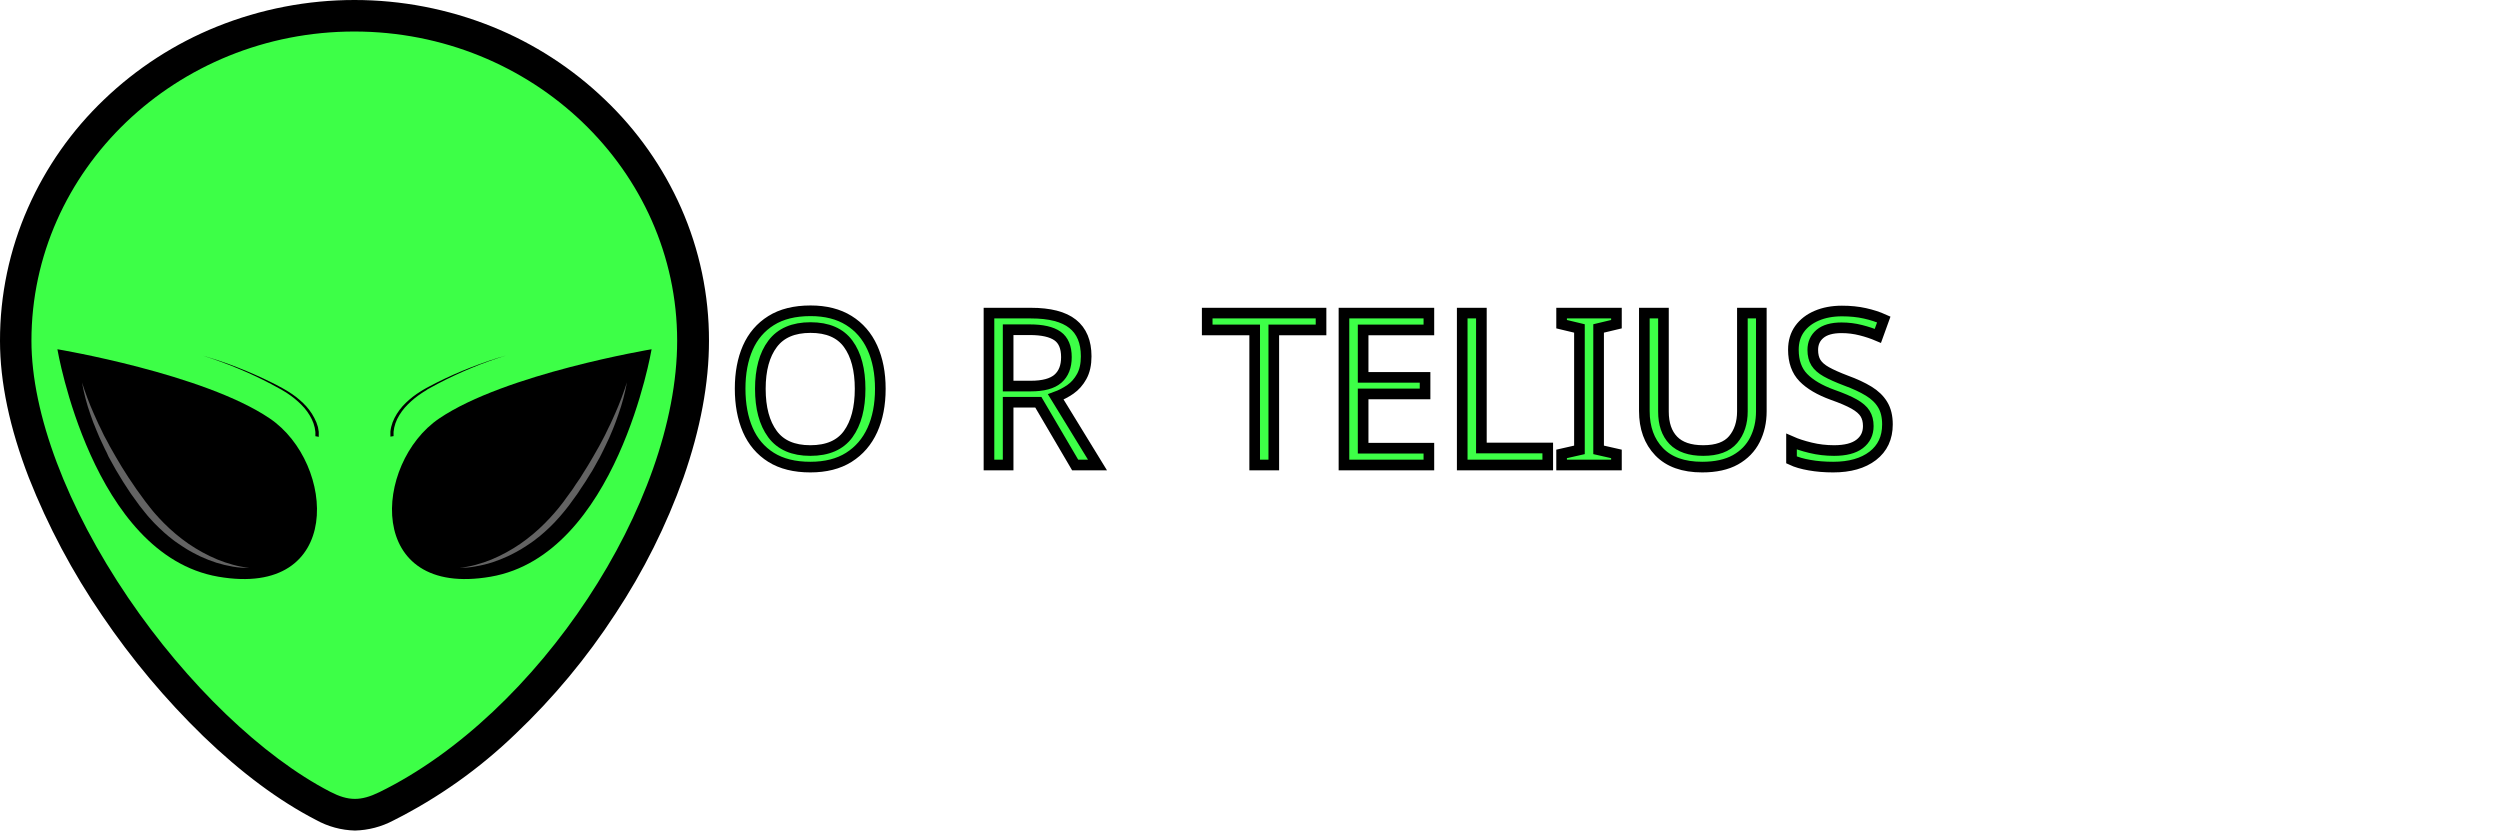
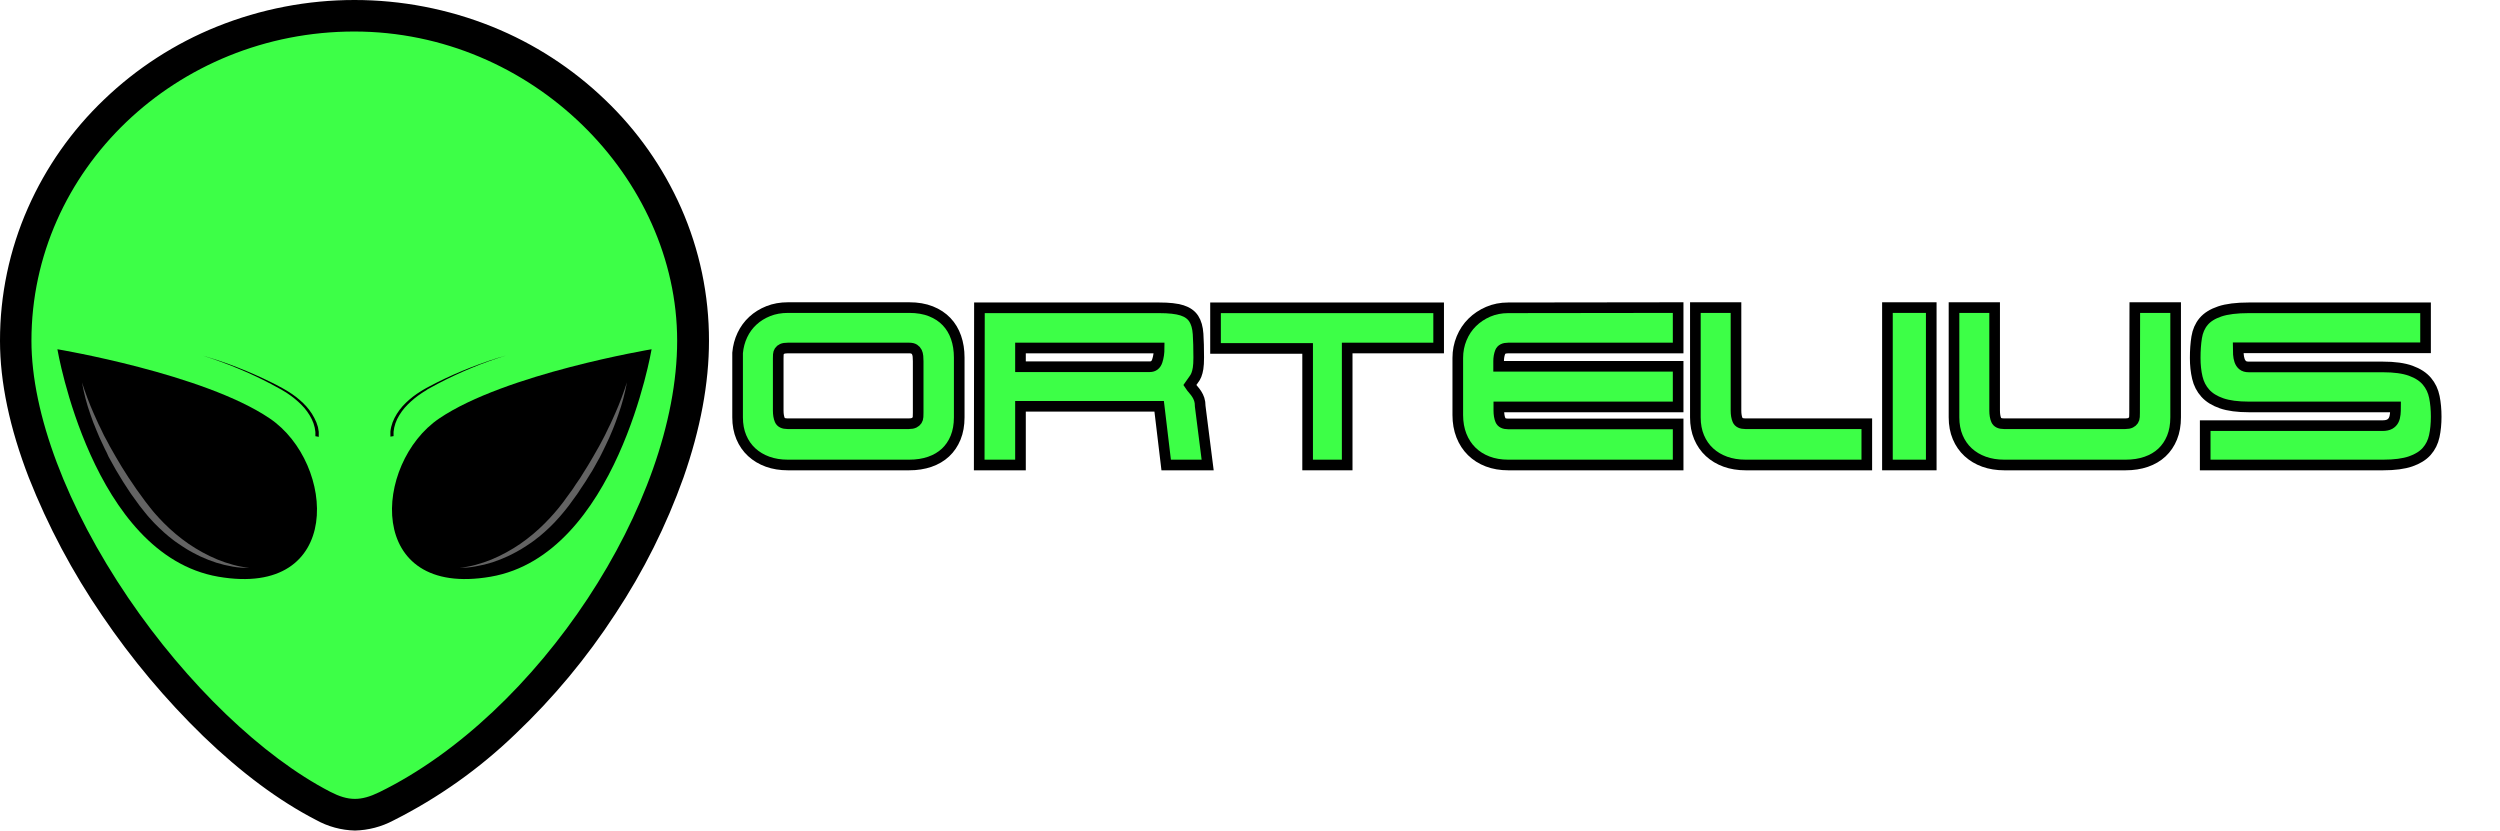
- <svg xmlns="http://www.w3.org/2000/svg" viewBox="0 0 705.23 234.29">
+ <svg xmlns="http://www.w3.org/2000/svg" id="Layer_1" data-name="Layer 1" viewBox="0 0 705.23 234.29">
  <defs>
-     <style>.cls-1,.cls-3{fill:#3dff47;}.cls-2{fill:#636363;}.cls-3{font-size:60px;stroke:#000;stroke-miterlimit:10;stroke-width:3px;font-family:Terminator;}.cls-4{letter-spacing:-0.01em;}</style>
+     <style>
+       .cls-1 {
+         isolation: isolate;
+       }
+ 
+       .cls-2 {
+         fill: none;
+         stroke: #000;
+         stroke-miterlimit: 10;
+         stroke-width: 3px;
+       }
+ 
+       .cls-3 {
+         fill: #636363;
+       }
+ 
+       .cls-4 {
+         fill: #3dff47;
+       }
+     </style>
  </defs>
  <g id="Layer_2" data-name="Layer 2">
-     <path class="cls-1" d="M197.41,98c0,46.78-39.67,108.42-86.51,131.33-6.21,3-11.14,3.32-17.85-.14-40.78-21-86.73-85-86.73-131.19,0-50.64,42.78-91.69,95.55-91.69S197.41,47.32,197.41,98Z" transform="translate(-1.87 -1.83)" />
-     <path d="M102,236.12a23.82,23.82,0,0,1-11-3c-10.41-5.37-21.11-13.32-31.81-23.64a218,218,0,0,1-28.5-34A196.42,196.42,0,0,1,10,136.57C4.6,122.61,1.87,109.63,1.87,98A92.38,92.38,0,0,1,9.76,60.47,95.72,95.72,0,0,1,31.23,29.91,99.94,99.94,0,0,1,63,9.36a104.06,104.06,0,0,1,77.73,0,100,100,0,0,1,31.78,20.57A95.65,95.65,0,0,1,194,60.47,92.38,92.38,0,0,1,201.87,98c0,11.94-2.42,24.89-7.18,38.5A178.83,178.83,0,0,1,175.45,175a188.19,188.19,0,0,1-28.21,33.91,140.56,140.56,0,0,1-34.38,24.36A24.41,24.41,0,0,1,102,236.12Zm-.16-225.4c-50.23,0-91.1,39.14-91.1,87.24,0,20.55,10,47,27.3,72.51,16.6,24.41,37.91,44.86,57,54.72,5.11,2.64,8.6,2.66,13.85.1,44.76-21.9,84-81.39,84-127.33,0-48.1-40.87-87.24-91.1-87.24Z" transform="translate(-1.87 -1.83)" />
-     <path d="M185.68,100.35s-9.81,58-45.38,64.16-33.17-32-14.54-44.63S185.68,100.35,185.68,100.35Z" transform="translate(-1.87 -1.83)" />
-     <path class="cls-2" d="M131.59,162a19.93,19.93,0,0,0,2.3-.34c.76-.14,1.52-.31,2.26-.52a37.59,37.59,0,0,0,4.38-1.48,42.7,42.7,0,0,0,4.16-2c1.34-.73,2.65-1.53,3.91-2.39a49.4,49.4,0,0,0,7-5.87c.27-.26.53-.55.79-.83l.4-.41.2-.2.19-.22.77-.85c.13-.15.26-.28.38-.43l.37-.44.74-.88.71-.9.71-.91.67-.94,1.37-1.87.34-.46.33-.48.65-1,1.31-1.91,1.24-2,.63-1,.3-.49.3-.5,1.18-2c.2-.33.39-.67.57-1l.57-1,.57-1c.19-.34.36-.68.54-1l1.08-2.06,1-2.08c.18-.34.34-.7.5-1l.49-1.06c.33-.7.63-1.41.94-2.11a84.62,84.62,0,0,0,3.29-8.71,56.81,56.81,0,0,1-2.41,9.06c-.26.74-.5,1.48-.79,2.21l-.42,1.09c-.14.37-.28.74-.44,1.1l-.92,2.16c-.32.71-.65,1.42-1,2.13-.17.36-.33.72-.51,1.06l-.52,1.06-.53,1.05c-.18.35-.35.7-.55,1l-1.14,2.06-.29.51c-.09.18-.19.35-.29.51l-.64,1-1.23,2-1.3,1.94-.65,1-.33.49-.34.48-1.39,1.91-.69.95-.73.93c-.25.31-.49.63-.75.93l-.76.9-.39.45-.4.44-.79.87-.2.22-.21.21-.42.43-.84.83-.87.81-.44.4-.45.39q-.45.41-.9.78l-.94.73a3.92,3.92,0,0,1-.46.37l-.48.35c-.32.24-.63.48-1,.7l-1,.67c-.32.22-.66.42-1,.63l-.5.32-.53.29-.52.3-.26.15-.26.13-1.06.56-1.05.51a39.58,39.58,0,0,1-4.41,1.74,32.65,32.65,0,0,1-4.59,1.11A21.52,21.52,0,0,1,131.59,162Z" transform="translate(-1.87 -1.83)" />
-     <path d="M112,125c0-.07,0-.13,0-.19v-.53a5.32,5.32,0,0,1,0-.69,9.07,9.07,0,0,1,.23-1.35,11.42,11.42,0,0,1,.94-2.52,16.06,16.06,0,0,1,3.19-4.26,24.17,24.17,0,0,1,4.18-3.23l.56-.35c.19-.12.38-.22.57-.33l.57-.32.58-.31c.78-.41,1.54-.83,2.33-1.21q4.68-2.34,9.56-4.24c1.63-.64,3.27-1.23,4.91-1.8s3.32-1.09,5-1.56c-1.66.5-3.31,1.07-5,1.67s-3.26,1.22-4.86,1.9q-4.83,2-9.45,4.43c-.77.4-1.53.83-2.29,1.25l-.56.31L122,112c-.19.11-.38.21-.56.33l-.54.35a24.65,24.65,0,0,0-4,3.25,15.56,15.56,0,0,0-3,4.13,11.09,11.09,0,0,0-.82,2.37,10.46,10.46,0,0,0-.19,1.23c0,.21,0,.42,0,.62v.45a.25.25,0,0,0,0,.13Z" transform="translate(-1.87 -1.83)" />
-     <path d="M18.06,100.35s9.81,58,45.38,64.16,33.17-32,14.54-44.63S18.06,100.35,18.06,100.35Z" transform="translate(-1.87 -1.83)" />
-     <path class="cls-2" d="M72.16,162a22.21,22.21,0,0,1-4.68-.34,34.44,34.44,0,0,1-4.59-1.1,38.56,38.56,0,0,1-4.4-1.72l-1.06-.52-1.06-.55-.26-.14-.26-.15-.53-.29-.52-.3-.5-.31-1-.64-1-.67c-.33-.21-.64-.46-1-.69l-.48-.36c-.16-.11-.31-.24-.46-.36l-.94-.74c-.3-.27-.6-.53-.9-.77l-.45-.39-.43-.41-.87-.8c-.29-.27-.57-.56-.85-.84l-.42-.42-.2-.21-.21-.22-.8-.88-.4-.43-.39-.45-.75-.92c-.27-.3-.49-.62-.74-.93l-.74-.93-.69-.95-1.38-1.91-.35-.48-.32-.48-.66-1-1.3-2-1.21-2-.61-1c-.11-.17-.2-.34-.3-.51l-.28-.51-1.15-2.06c-.19-.34-.36-.69-.55-1L32,129.56l-.53-1.05c-.18-.35-.34-.71-.5-1.06q-.51-1.07-1-2.13l-.92-2.17c-.16-.36-.29-.72-.43-1.09L28.18,121c-.29-.73-.53-1.47-.79-2.21A56.78,56.78,0,0,1,25,109.7a83.69,83.69,0,0,0,3.28,8.71c.31.71.61,1.42.95,2.11l.48,1.06.5,1,1,2.09,1.08,2c.18.34.34.69.52,1l.57,1,.57,1c.19.33.36.67.57,1l1.19,2,.29.5.3.49.63,1,1.24,1.95,1.3,1.91.67,1c.11.16.21.32.33.48l.34.46,1.36,1.87.68.94.71.91.7.9L45,146l.37.44c.12.15.26.28.38.43l.77.85.19.22.19.2.4.41c.27.27.53.56.79.83a50,50,0,0,0,7,5.87c1.27.86,2.57,1.66,3.92,2.4a45.08,45.08,0,0,0,4.16,2,35.8,35.8,0,0,0,4.38,1.48c.74.21,1.5.38,2.26.53A22.34,22.34,0,0,0,72.16,162Z" transform="translate(-1.87 -1.83)" />
-     <path d="M90.84,124.88a.59.59,0,0,0,0-.13v-.45c0-.2,0-.41,0-.61a10.31,10.31,0,0,0-.19-1.24,10.59,10.59,0,0,0-.83-2.37A15.19,15.19,0,0,0,86.88,116a24.5,24.5,0,0,0-4-3.25l-.55-.35c-.18-.12-.37-.22-.55-.33l-.56-.34-.57-.31c-.76-.42-1.51-.85-2.29-1.25q-4.6-2.43-9.44-4.43c-1.61-.68-3.23-1.3-4.87-1.9s-3.28-1.17-4.95-1.67c1.68.47,3.34,1,5,1.56s3.29,1.16,4.91,1.8q4.88,1.91,9.57,4.24c.79.38,1.55.79,2.32,1.21l.58.31.57.32c.19.11.39.21.57.33l.57.35a24.1,24.1,0,0,1,4.17,3.23,15.88,15.88,0,0,1,3.2,4.26,12,12,0,0,1,1,2.52,12.69,12.69,0,0,1,.23,1.35c0,.23,0,.46,0,.69v.53a.65.65,0,0,1,0,.19Z" transform="translate(-1.87 -1.83)" />
+     <path class="cls-4" d="m195.54,96.17c0,46.78-39.67,108.42-86.51,131.33-6.21,3-11.14,3.32-17.85-.14C50.4,206.36,4.45,142.36,4.45,96.17,4.45,45.53,47.23,4.48,100,4.48s95.54,41.01,95.54,91.69Z" />
+     <path d="m100.13,234.29c-3.86-.09-7.63-1.12-11-3-10.41-5.37-21.11-13.32-31.81-23.64-10.63-10.33-20.18-21.73-28.5-34-8.33-12.15-15.27-25.2-20.69-38.91C2.73,120.78,0,107.8,0,96.17c-.02-12.92,2.66-25.71,7.89-37.53,5.08-11.5,12.38-21.88,21.47-30.56,9.18-8.81,19.97-15.79,31.77-20.55,24.94-10.04,52.79-10.04,77.73,0,11.81,4.77,22.59,11.75,31.78,20.57,9.1,8.67,16.4,19.05,21.49,30.54,5.22,11.82,7.9,24.61,7.87,37.53,0,11.94-2.42,24.89-7.18,38.5-4.84,13.56-11.3,26.49-19.24,38.5-8.04,12.37-17.51,23.75-28.21,33.91-10.17,9.8-21.76,18.01-34.38,24.36-3.35,1.78-7.07,2.76-10.86,2.85Zm-.16-225.4C49.74,8.89,8.87,48.03,8.87,96.13c0,20.55,10,47,27.3,72.51,16.6,24.41,37.91,44.86,57,54.72,5.11,2.64,8.6,2.66,13.85.1,44.76-21.9,84-81.39,84-127.33S150.15,8.89,99.92,8.89h.05Z" />
+     <path d="m183.81,98.52s-9.81,58-45.38,64.16-33.17-32-14.54-44.63,59.92-19.53,59.92-19.53Z" />
+     <path class="cls-3" d="m129.72,160.17c.77-.07,1.54-.18,2.3-.34.76-.14,1.52-.31,2.26-.52,1.49-.4,2.95-.9,4.38-1.48,1.42-.59,2.81-1.26,4.16-2,1.34-.73,2.65-1.53,3.91-2.39,2.51-1.74,4.85-3.7,7-5.87.27-.26.53-.55.79-.83l.4-.41.2-.2.19-.22.77-.85c.13-.15.26-.28.38-.43l.37-.44.74-.88.71-.9.71-.91.67-.94,1.37-1.87.34-.46.33-.48.65-1,1.31-1.91,1.24-2,.63-1,.3-.49.3-.5,1.18-2c.2-.33.39-.67.57-1l.57-1,.57-1c.19-.34.36-.68.54-1l1.08-2.06,1-2.08c.18-.34.34-.7.5-1l.49-1.06c.33-.7.63-1.41.94-2.11,1.26-2.84,2.35-5.75,3.29-8.71-.55,3.08-1.36,6.11-2.41,9.06-.26.74-.5,1.48-.79,2.21l-.42,1.09c-.14.37-.28.74-.44,1.1l-.92,2.16c-.32.71-.65,1.42-1,2.13-.17.36-.33.72-.51,1.06l-.52,1.06-.53,1.05c-.18.35-.35.7-.55,1l-1.14,2.06-.29.51c-.09.18-.19.35-.29.51l-.64,1-1.23,2-1.3,1.94-.65,1-.33.49-.34.48-1.39,1.91-.69.95-.73.93c-.25.31-.49.63-.75.93l-.76.9-.39.45-.4.44-.79.87-.2.22-.21.21-.42.43-.84.83-.87.81-.44.4-.45.39c-.3.27-.6.53-.9.78l-.94.73c-.14.13-.3.26-.46.37l-.48.35c-.32.24-.63.48-1,.7l-1,.67c-.32.22-.66.42-1,.63l-.5.32-.53.29-.52.3-.26.15-.26.13-1.06.56-1.05.51c-1.43.67-2.91,1.25-4.41,1.74-1.5.48-3.04.85-4.59,1.11-1.5.3-3.02.44-4.55.42Z" />
+     <path d="m110.13,123.17v-.72c-.01-.23-.01-.46,0-.69.04-.46.12-.91.23-1.35.21-.87.53-1.72.94-2.52.82-1.59,1.9-3.03,3.19-4.26,1.27-1.23,2.67-2.31,4.18-3.23l.56-.35c.19-.12.38-.22.57-.33l.57-.32.58-.31c.78-.41,1.54-.83,2.33-1.21,3.12-1.56,6.31-2.97,9.56-4.24,1.63-.64,3.27-1.23,4.91-1.8s3.32-1.09,5-1.56c-1.66.5-3.31,1.07-5,1.67s-3.26,1.22-4.86,1.9c-3.22,1.33-6.37,2.81-9.45,4.43-.77.4-1.53.83-2.29,1.25l-.56.31-.46.33c-.19.11-.38.21-.56.33l-.54.35c-1.44.94-2.78,2.03-4,3.25-1.22,1.2-2.23,2.6-3,4.13-.36.76-.64,1.55-.82,2.37-.09.41-.15.82-.19,1.23v1.07s-.01.09,0,.13l-.89.14Z" />
+     <path d="m16.19,98.52s9.81,58,45.38,64.16c35.57,6.16,33.17-32,14.54-44.63s-59.92-19.53-59.92-19.53Z" />
+     <path class="cls-3" d="m70.29,160.17c-1.57.05-3.14-.06-4.68-.34-1.55-.26-3.09-.63-4.59-1.1-1.5-.48-2.97-1.06-4.4-1.72l-1.06-.52-1.06-.55-.26-.14-.26-.15-.53-.29-.52-.3-.5-.31-1-.64-1-.67c-.33-.21-.64-.46-1-.69l-.48-.36c-.16-.11-.31-.24-.46-.36l-.94-.74c-.3-.27-.6-.53-.9-.77l-.45-.39-.43-.41-.87-.8c-.29-.27-.57-.56-.85-.84l-.42-.42-.2-.21-.21-.22-.8-.88-.4-.43-.39-.45-.75-.92c-.27-.3-.49-.62-.74-.93l-.74-.93-.69-.95-1.38-1.91-.35-.48-.32-.48-.66-1-1.3-2-1.21-2-.61-1c-.11-.17-.2-.34-.3-.51l-.28-.51-1.15-2.06c-.19-.34-.36-.69-.55-1l-.47-1.06-.53-1.05c-.18-.35-.34-.71-.5-1.06-.34-.71-.67-1.42-1-2.13l-.92-2.17c-.16-.36-.29-.72-.43-1.09l-.44-1.06c-.29-.73-.53-1.47-.79-2.21-1.05-2.96-1.85-6-2.39-9.09.93,2.96,2.03,5.87,3.28,8.71.31.71.61,1.42.95,2.11l.48,1.06.5,1,1,2.09,1.08,2c.18.34.34.69.52,1l.57,1,.57,1c.19.33.36.67.57,1l1.19,2,.29.5.3.49.63,1,1.24,1.95,1.3,1.91.67,1c.11.16.21.32.33.48l.34.46,1.36,1.87.68.94.71.91.7.9.74.92.37.44c.12.15.26.28.38.43l.77.85.19.22.19.2.4.41c.27.27.53.56.79.83,2.15,2.17,4.49,4.13,7,5.87,1.27.86,2.57,1.66,3.92,2.4,1.35.74,2.74,1.4,4.16,2,1.43.59,2.89,1.08,4.38,1.48.74.21,1.5.38,2.26.53.78.15,1.56.27,2.35.34Z" />
+     <path d="m88.97,123.05s0-.09,0-.13v-1.06c-.04-.42-.1-.83-.19-1.24-.18-.82-.46-1.62-.83-2.37-.75-1.51-1.74-2.89-2.94-4.08-1.22-1.22-2.56-2.31-4-3.25l-.55-.35c-.18-.12-.37-.22-.55-.33l-.56-.34-.57-.31c-.76-.42-1.51-.85-2.29-1.25-3.07-1.62-6.21-3.1-9.44-4.43-1.61-.68-3.23-1.3-4.87-1.9s-3.28-1.17-4.95-1.67c1.68.47,3.34,1,5,1.56s3.29,1.16,4.91,1.8c3.25,1.27,6.44,2.69,9.57,4.24.79.38,1.55.79,2.32,1.21l.58.31.57.32c.19.11.39.21.57.33l.57.35c1.5.92,2.9,2,4.17,3.23,1.3,1.23,2.38,2.67,3.2,4.26.43.8.76,1.64,1,2.52.1.45.18.9.23,1.35v1.22c0,.06,0,.13,0,.19l-.95-.18Z" />
  </g>
  <g id="Layer_3" data-name="Layer 3">
-     <text class="cls-3" transform="translate(205.13 131.17)">O<tspan class="cls-4" x="68.04" y="0">R</tspan>
-       <tspan x="134.82" y="0">TELIUS</tspan>
-     </text>
+     <g class="cls-1">
+       <g class="cls-1">
+         <path class="cls-4" d="m270.59,117.73c0,2.16-.34,4.07-1.02,5.73-.68,1.66-1.63,3.06-2.85,4.2-1.22,1.14-2.7,2.01-4.44,2.61-1.74.6-3.67.9-5.79.9h-34.26c-2.08,0-3.98-.31-5.7-.93-1.72-.62-3.21-1.51-4.47-2.67-1.26-1.16-2.24-2.57-2.94-4.23-.7-1.66-1.05-3.53-1.05-5.61v-18.18c.16-1.8.61-3.48,1.35-5.04.74-1.56,1.73-2.91,2.97-4.05,1.24-1.14,2.69-2.04,4.35-2.7,1.66-.66,3.51-.99,5.55-.99h34.2c2.32,0,4.36.35,6.12,1.05,1.76.7,3.23,1.67,4.41,2.91,1.18,1.24,2.07,2.72,2.67,4.44.6,1.72.9,3.62.9,5.7v16.86Zm-11.58-15.84c0-.48-.02-.94-.06-1.38-.04-.44-.14-.83-.3-1.17-.16-.34-.41-.62-.75-.84-.34-.22-.81-.33-1.41-.33h-34.26c-.68,0-1.2.08-1.56.24-.36.16-.63.38-.81.66-.18.28-.28.59-.3.93-.02.34-.03.69-.03,1.05v14.76c0,1.08.15,1.97.45,2.67.3.7,1.03,1.05,2.19,1.05h34.2c.64,0,1.14-.09,1.5-.27.36-.18.63-.41.81-.69.18-.28.28-.61.3-.99.02-.38.03-.77.03-1.17v-14.52Z" />
+       </g>
+       <g class="cls-1">
+         <path class="cls-2" d="m270.59,117.73c0,2.16-.34,4.07-1.02,5.73-.68,1.66-1.63,3.06-2.85,4.2-1.22,1.14-2.7,2.01-4.44,2.61-1.74.6-3.67.9-5.79.9h-34.26c-2.08,0-3.98-.31-5.7-.93-1.72-.62-3.21-1.51-4.47-2.67-1.26-1.16-2.24-2.57-2.94-4.23-.7-1.66-1.05-3.53-1.05-5.61v-18.18c.16-1.8.61-3.48,1.35-5.04.74-1.56,1.73-2.91,2.97-4.05,1.24-1.14,2.69-2.04,4.35-2.7,1.66-.66,3.51-.99,5.55-.99h34.2c2.32,0,4.36.35,6.12,1.05,1.76.7,3.23,1.67,4.41,2.91,1.18,1.24,2.07,2.72,2.67,4.44.6,1.72.9,3.62.9,5.7v16.86Zm-11.58-15.84c0-.48-.02-.94-.06-1.38-.04-.44-.14-.83-.3-1.17-.16-.34-.41-.62-.75-.84-.34-.22-.81-.33-1.41-.33h-34.26c-.68,0-1.2.08-1.56.24-.36.16-.63.38-.81.66-.18.28-.28.59-.3.93-.02.34-.03.69-.03,1.05v14.76c0,1.08.15,1.97.45,2.67.3.7,1.03,1.05,2.19,1.05h34.2c.64,0,1.14-.09,1.5-.27.36-.18.63-.41.81-.69.18-.28.28-.61.3-.99.02-.38.03-.77.03-1.17v-14.52Z" />
+       </g>
+       <g class="cls-1">
+         <path class="cls-4" d="m276.29,86.83h50.7c2.8,0,4.95.24,6.45.72,1.5.48,2.6,1.26,3.3,2.34.7,1.08,1.11,2.52,1.23,4.32.12,1.8.18,4.02.18,6.66,0,1.28-.06,2.29-.18,3.03-.12.74-.28,1.36-.48,1.86-.2.5-.46.95-.78,1.35-.32.4-.68.9-1.08,1.5.32.48.65.91.99,1.29.34.38.66.8.96,1.26.3.46.54.96.72,1.5.18.54.27,1.19.27,1.95l2.1,16.56h-11.7l-1.98-16.56h-39.12v16.56h-11.64l.06-44.34Zm11.58,16.62h36.48c1.04,0,1.74-.54,2.1-1.62.36-1.08.54-2.3.54-3.66h-39.12v5.28Z" />
+       </g>
+       <g class="cls-1">
+         <path class="cls-2" d="m276.29,86.83h50.7c2.8,0,4.95.24,6.45.72,1.5.48,2.6,1.26,3.3,2.34.7,1.08,1.11,2.52,1.23,4.32.12,1.8.18,4.02.18,6.66,0,1.28-.06,2.29-.18,3.03-.12.74-.28,1.36-.48,1.86-.2.5-.46.95-.78,1.35-.32.4-.68.9-1.08,1.5.32.48.65.91.99,1.29.34.38.66.8.96,1.26.3.46.54.96.72,1.5.18.54.27,1.19.27,1.95l2.1,16.56h-11.7l-1.98-16.56h-39.12v16.56h-11.64l.06-44.34Zm11.58,16.62h36.48c1.04,0,1.74-.54,2.1-1.62.36-1.08.54-2.3.54-3.66h-39.12v5.28Z" />
+       </g>
+       <g class="cls-1">
+         <path class="cls-4" d="m342.89,86.83h62.94v11.34h-25.8v33h-11.16v-32.88h-25.98v-11.46Z" />
+         <path class="cls-4" d="m473.39,86.77v11.4h-47.94c-1.2,0-1.95.38-2.25,1.14-.3.76-.45,1.62-.45,2.58v1.44h50.64v11.46h-50.58v1.02c0,1.08.15,1.98.45,2.7.3.72,1.03,1.08,2.19,1.08h47.94v11.58h-47.94c-2.12,0-4.05-.33-5.79-.99s-3.24-1.61-4.5-2.85c-1.26-1.24-2.23-2.73-2.91-4.47-.68-1.74-1.02-3.67-1.02-5.79v-16.08c0-1.96.36-3.81,1.08-5.55.72-1.74,1.72-3.24,3-4.5,1.28-1.26,2.78-2.26,4.5-3,1.72-.74,3.6-1.11,5.64-1.11l47.94-.06Z" />
+         <path class="cls-4" d="m526.61,119.53v11.64h-34.2c-2.08,0-3.98-.31-5.7-.93-1.72-.62-3.21-1.51-4.47-2.67s-2.24-2.57-2.94-4.23c-.7-1.66-1.05-3.53-1.05-5.61v-30.96h11.46v29.04c0,1.08.15,1.97.45,2.67.3.7,1.03,1.05,2.19,1.05h34.26Z" />
+         <path class="cls-4" d="m544.79,86.77v44.4h-12.36v-44.4h12.36Z" />
+         <path class="cls-4" d="m602.21,86.77h11.52v30.96c0,2.16-.34,4.07-1.02,5.73-.68,1.66-1.63,3.06-2.85,4.2-1.22,1.14-2.7,2.01-4.44,2.61-1.74.6-3.67.9-5.79.9h-34.26c-2.08,0-3.98-.31-5.7-.93-1.72-.62-3.21-1.51-4.47-2.67-1.26-1.16-2.24-2.57-2.94-4.23-.7-1.66-1.05-3.53-1.05-5.61v-30.96h11.46v29.04c0,1.08.15,1.97.45,2.67.3.7,1.03,1.05,2.19,1.05h34.2c.64,0,1.14-.09,1.5-.27s.63-.41.81-.69c.18-.28.28-.61.3-.99.02-.38.03-.77.03-1.17l.06-29.64Z" />
+         <path class="cls-4" d="m672.17,103.51c3.28,0,5.91.36,7.89,1.08,1.98.72,3.5,1.71,4.56,2.97,1.06,1.26,1.76,2.74,2.1,4.44s.51,3.55.51,5.55-.18,3.83-.54,5.49c-.36,1.66-1.07,3.09-2.13,4.29s-2.57,2.14-4.53,2.82c-1.96.68-4.54,1.02-7.74,1.02h-50.22v-11.1h49.98c.88,0,1.57-.14,2.07-.42.5-.28.87-.66,1.11-1.14.24-.48.39-1.04.45-1.68.06-.64.09-1.32.09-2.04h-41.4c-3.16,0-5.72-.34-7.68-1.02-1.96-.68-3.49-1.63-4.59-2.85-1.1-1.22-1.85-2.68-2.25-4.38s-.6-3.55-.6-5.55c0-2.16.14-4.11.42-5.85.28-1.74.93-3.22,1.95-4.44,1.02-1.22,2.54-2.17,4.56-2.85,2.02-.68,4.75-1.02,8.19-1.02h49.86v11.28h-52.86c0,.6.02,1.21.06,1.83.04.62.15,1.2.33,1.74.18.54.47.98.87,1.32.4.34.98.51,1.74.51h37.8Z" />
+       </g>
+       <g class="cls-1">
+         <path class="cls-2" d="m342.89,86.83h62.94v11.34h-25.8v33h-11.16v-32.88h-25.98v-11.46Z" />
+         <path class="cls-2" d="m473.39,86.77v11.4h-47.94c-1.2,0-1.95.38-2.25,1.14-.3.76-.45,1.62-.45,2.58v1.44h50.64v11.46h-50.58v1.02c0,1.08.15,1.98.45,2.7.3.72,1.03,1.08,2.19,1.08h47.94v11.58h-47.94c-2.12,0-4.05-.33-5.79-.99s-3.24-1.61-4.5-2.85c-1.26-1.24-2.23-2.73-2.91-4.47-.68-1.74-1.02-3.67-1.02-5.79v-16.08c0-1.96.36-3.81,1.08-5.55.72-1.74,1.72-3.24,3-4.5,1.28-1.26,2.78-2.26,4.5-3,1.72-.74,3.6-1.11,5.64-1.11l47.94-.06Z" />
+         <path class="cls-2" d="m526.61,119.53v11.64h-34.2c-2.08,0-3.98-.31-5.7-.93-1.72-.62-3.21-1.51-4.47-2.67s-2.24-2.57-2.94-4.23c-.7-1.66-1.05-3.53-1.05-5.61v-30.96h11.46v29.04c0,1.08.15,1.97.45,2.67.3.7,1.03,1.05,2.19,1.05h34.26Z" />
+         <path class="cls-2" d="m544.79,86.77v44.4h-12.36v-44.4h12.36Z" />
+         <path class="cls-2" d="m602.21,86.77h11.52v30.96c0,2.16-.34,4.07-1.02,5.73-.68,1.66-1.63,3.06-2.85,4.2-1.22,1.14-2.7,2.01-4.44,2.61-1.74.6-3.67.9-5.79.9h-34.26c-2.08,0-3.98-.31-5.7-.93-1.72-.62-3.21-1.51-4.47-2.67-1.26-1.16-2.24-2.57-2.94-4.23-.7-1.66-1.05-3.53-1.05-5.61v-30.96h11.46v29.04c0,1.08.15,1.97.45,2.67.3.7,1.03,1.05,2.19,1.05h34.2c.64,0,1.14-.09,1.5-.27s.63-.41.81-.69c.18-.28.28-.61.3-.99.02-.38.03-.77.03-1.17l.06-29.64Z" />
+         <path class="cls-2" d="m672.17,103.51c3.28,0,5.91.36,7.89,1.08,1.98.72,3.5,1.71,4.56,2.97,1.06,1.26,1.76,2.74,2.1,4.44s.51,3.55.51,5.55-.18,3.83-.54,5.49c-.36,1.66-1.07,3.09-2.13,4.29s-2.57,2.14-4.53,2.82c-1.96.68-4.54,1.02-7.74,1.02h-50.22v-11.1h49.98c.88,0,1.57-.14,2.07-.42.5-.28.87-.66,1.11-1.14.24-.48.39-1.04.45-1.68.06-.64.09-1.32.09-2.04h-41.4c-3.16,0-5.72-.34-7.68-1.02-1.96-.68-3.49-1.63-4.59-2.85-1.1-1.22-1.85-2.68-2.25-4.38s-.6-3.55-.6-5.55c0-2.16.14-4.11.42-5.85.28-1.74.93-3.22,1.95-4.44,1.02-1.22,2.54-2.17,4.56-2.85,2.02-.68,4.75-1.02,8.19-1.02h49.86v11.28h-52.86c0,.6.02,1.21.06,1.83.04.62.15,1.2.33,1.74.18.54.47.98.87,1.32.4.34.98.51,1.74.51h37.8Z" />
+       </g>
+     </g>
  </g>
</svg>
